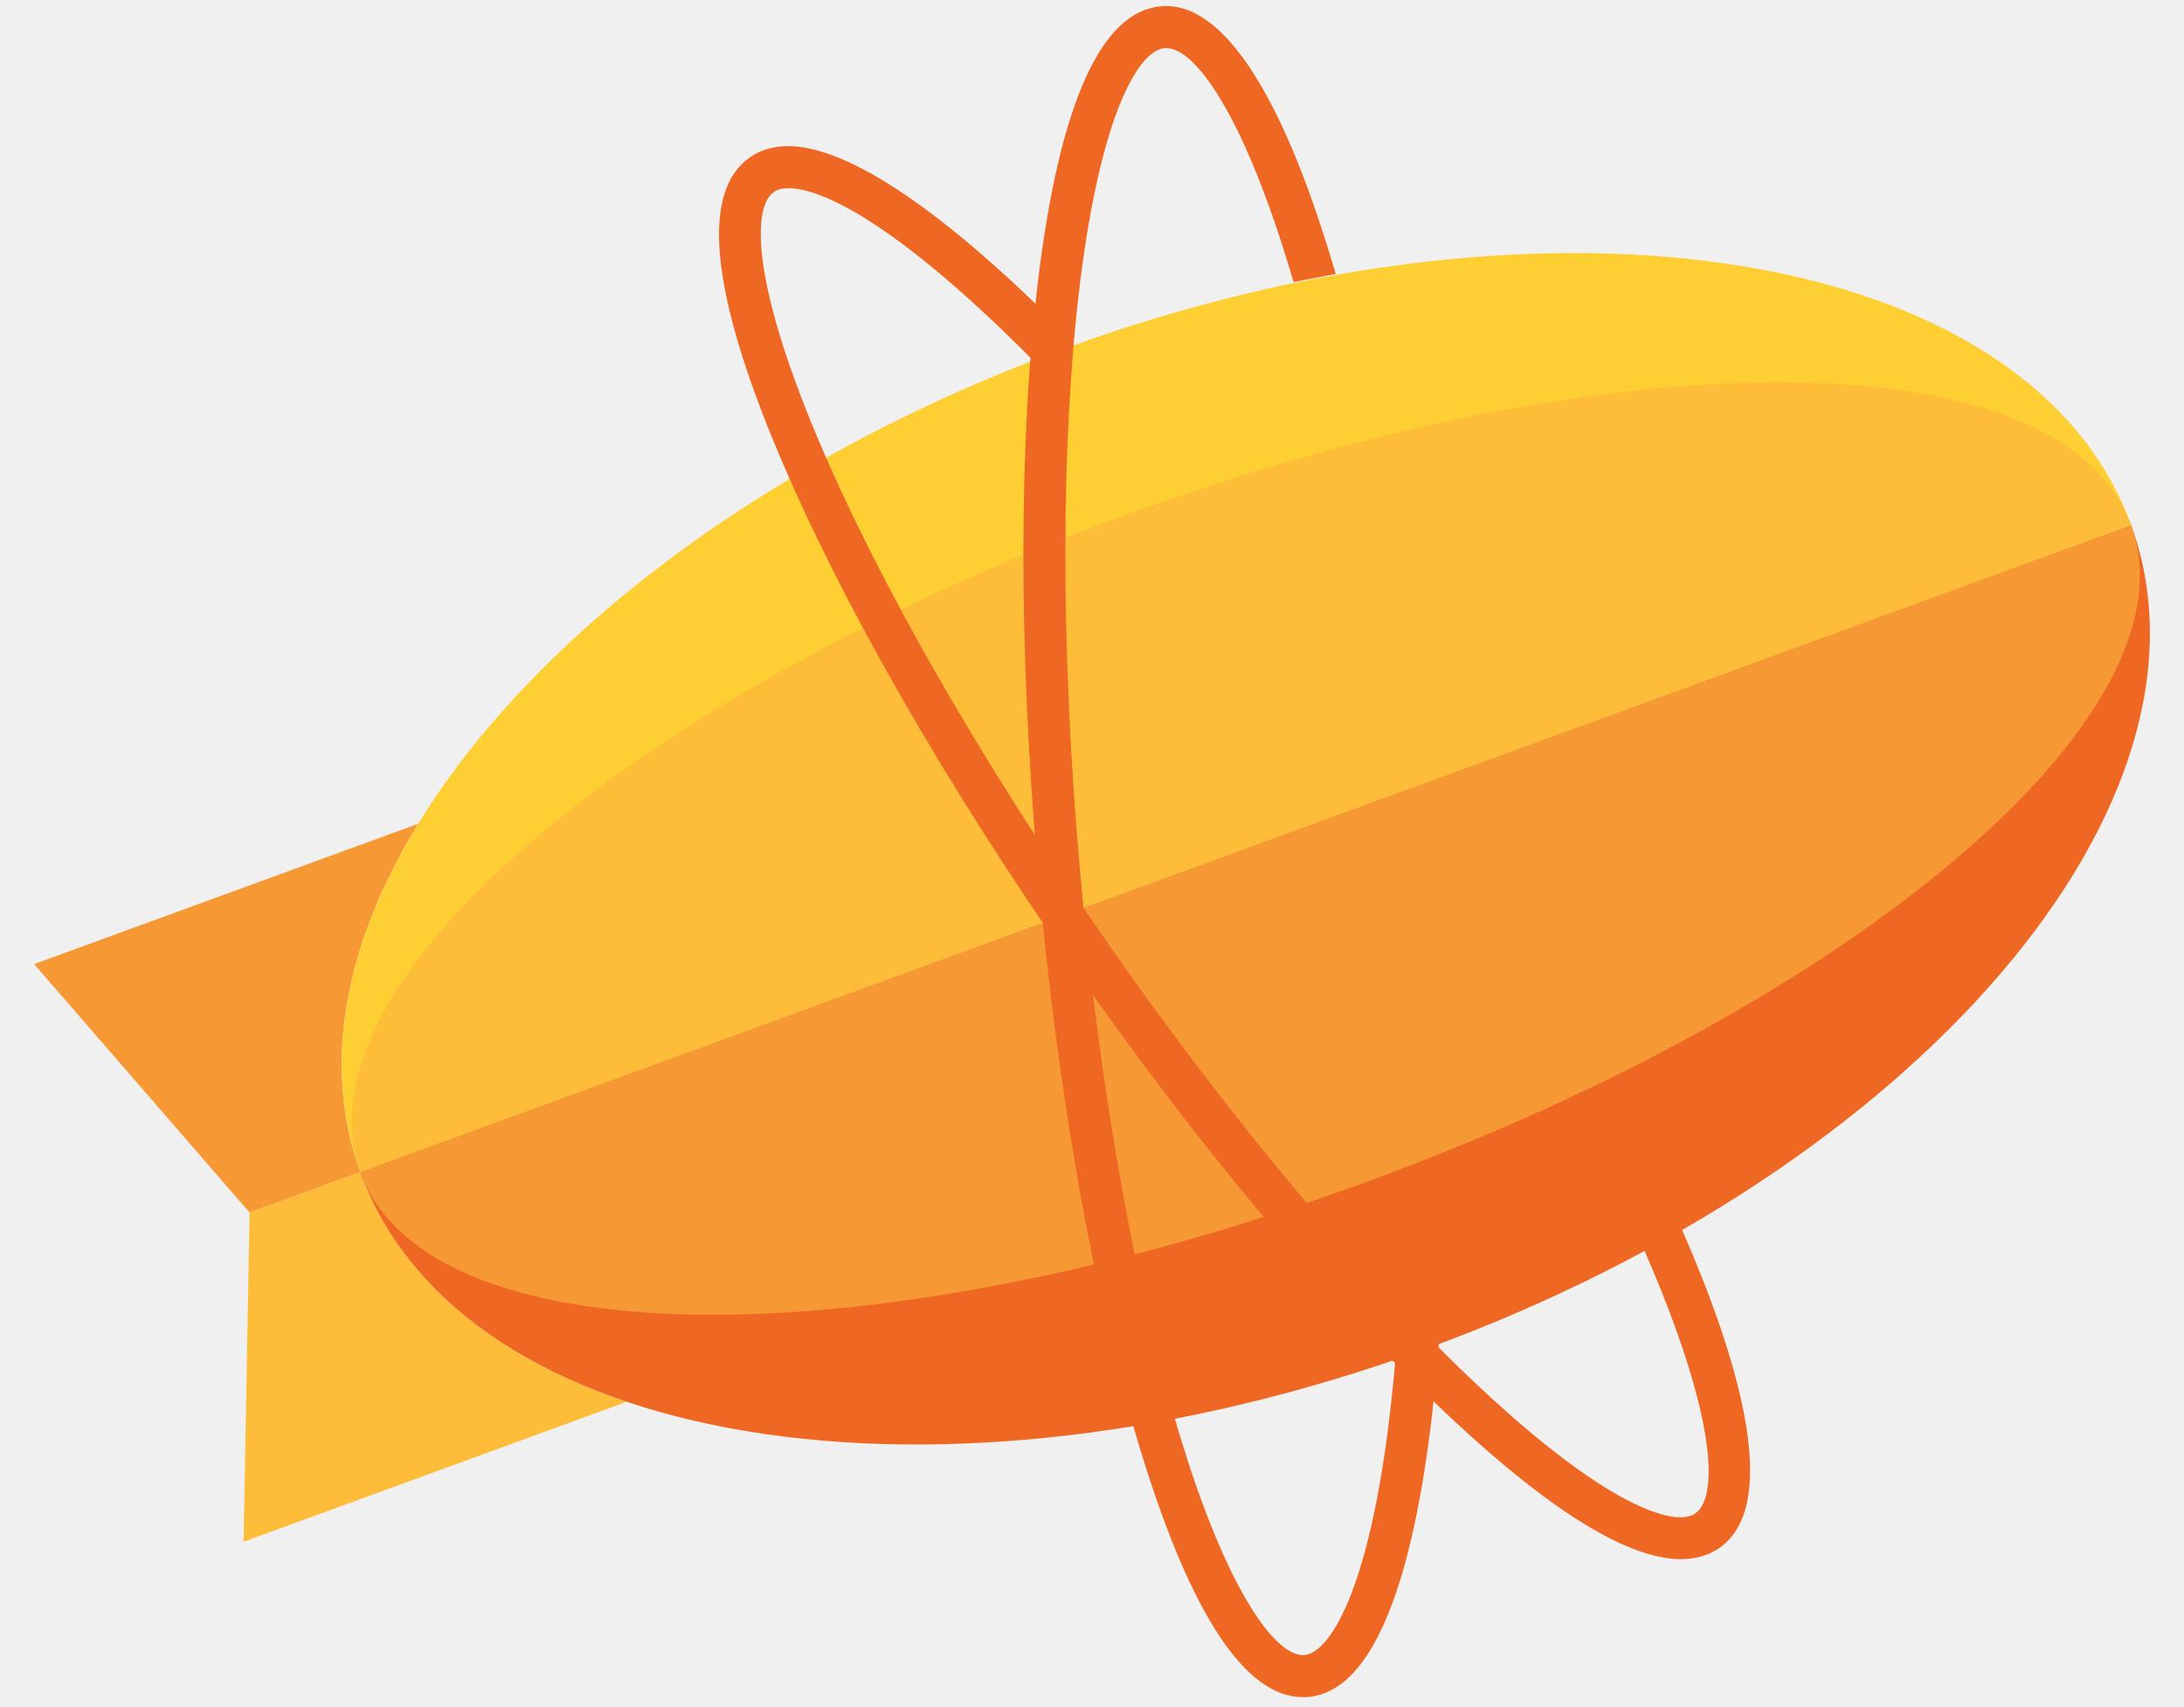
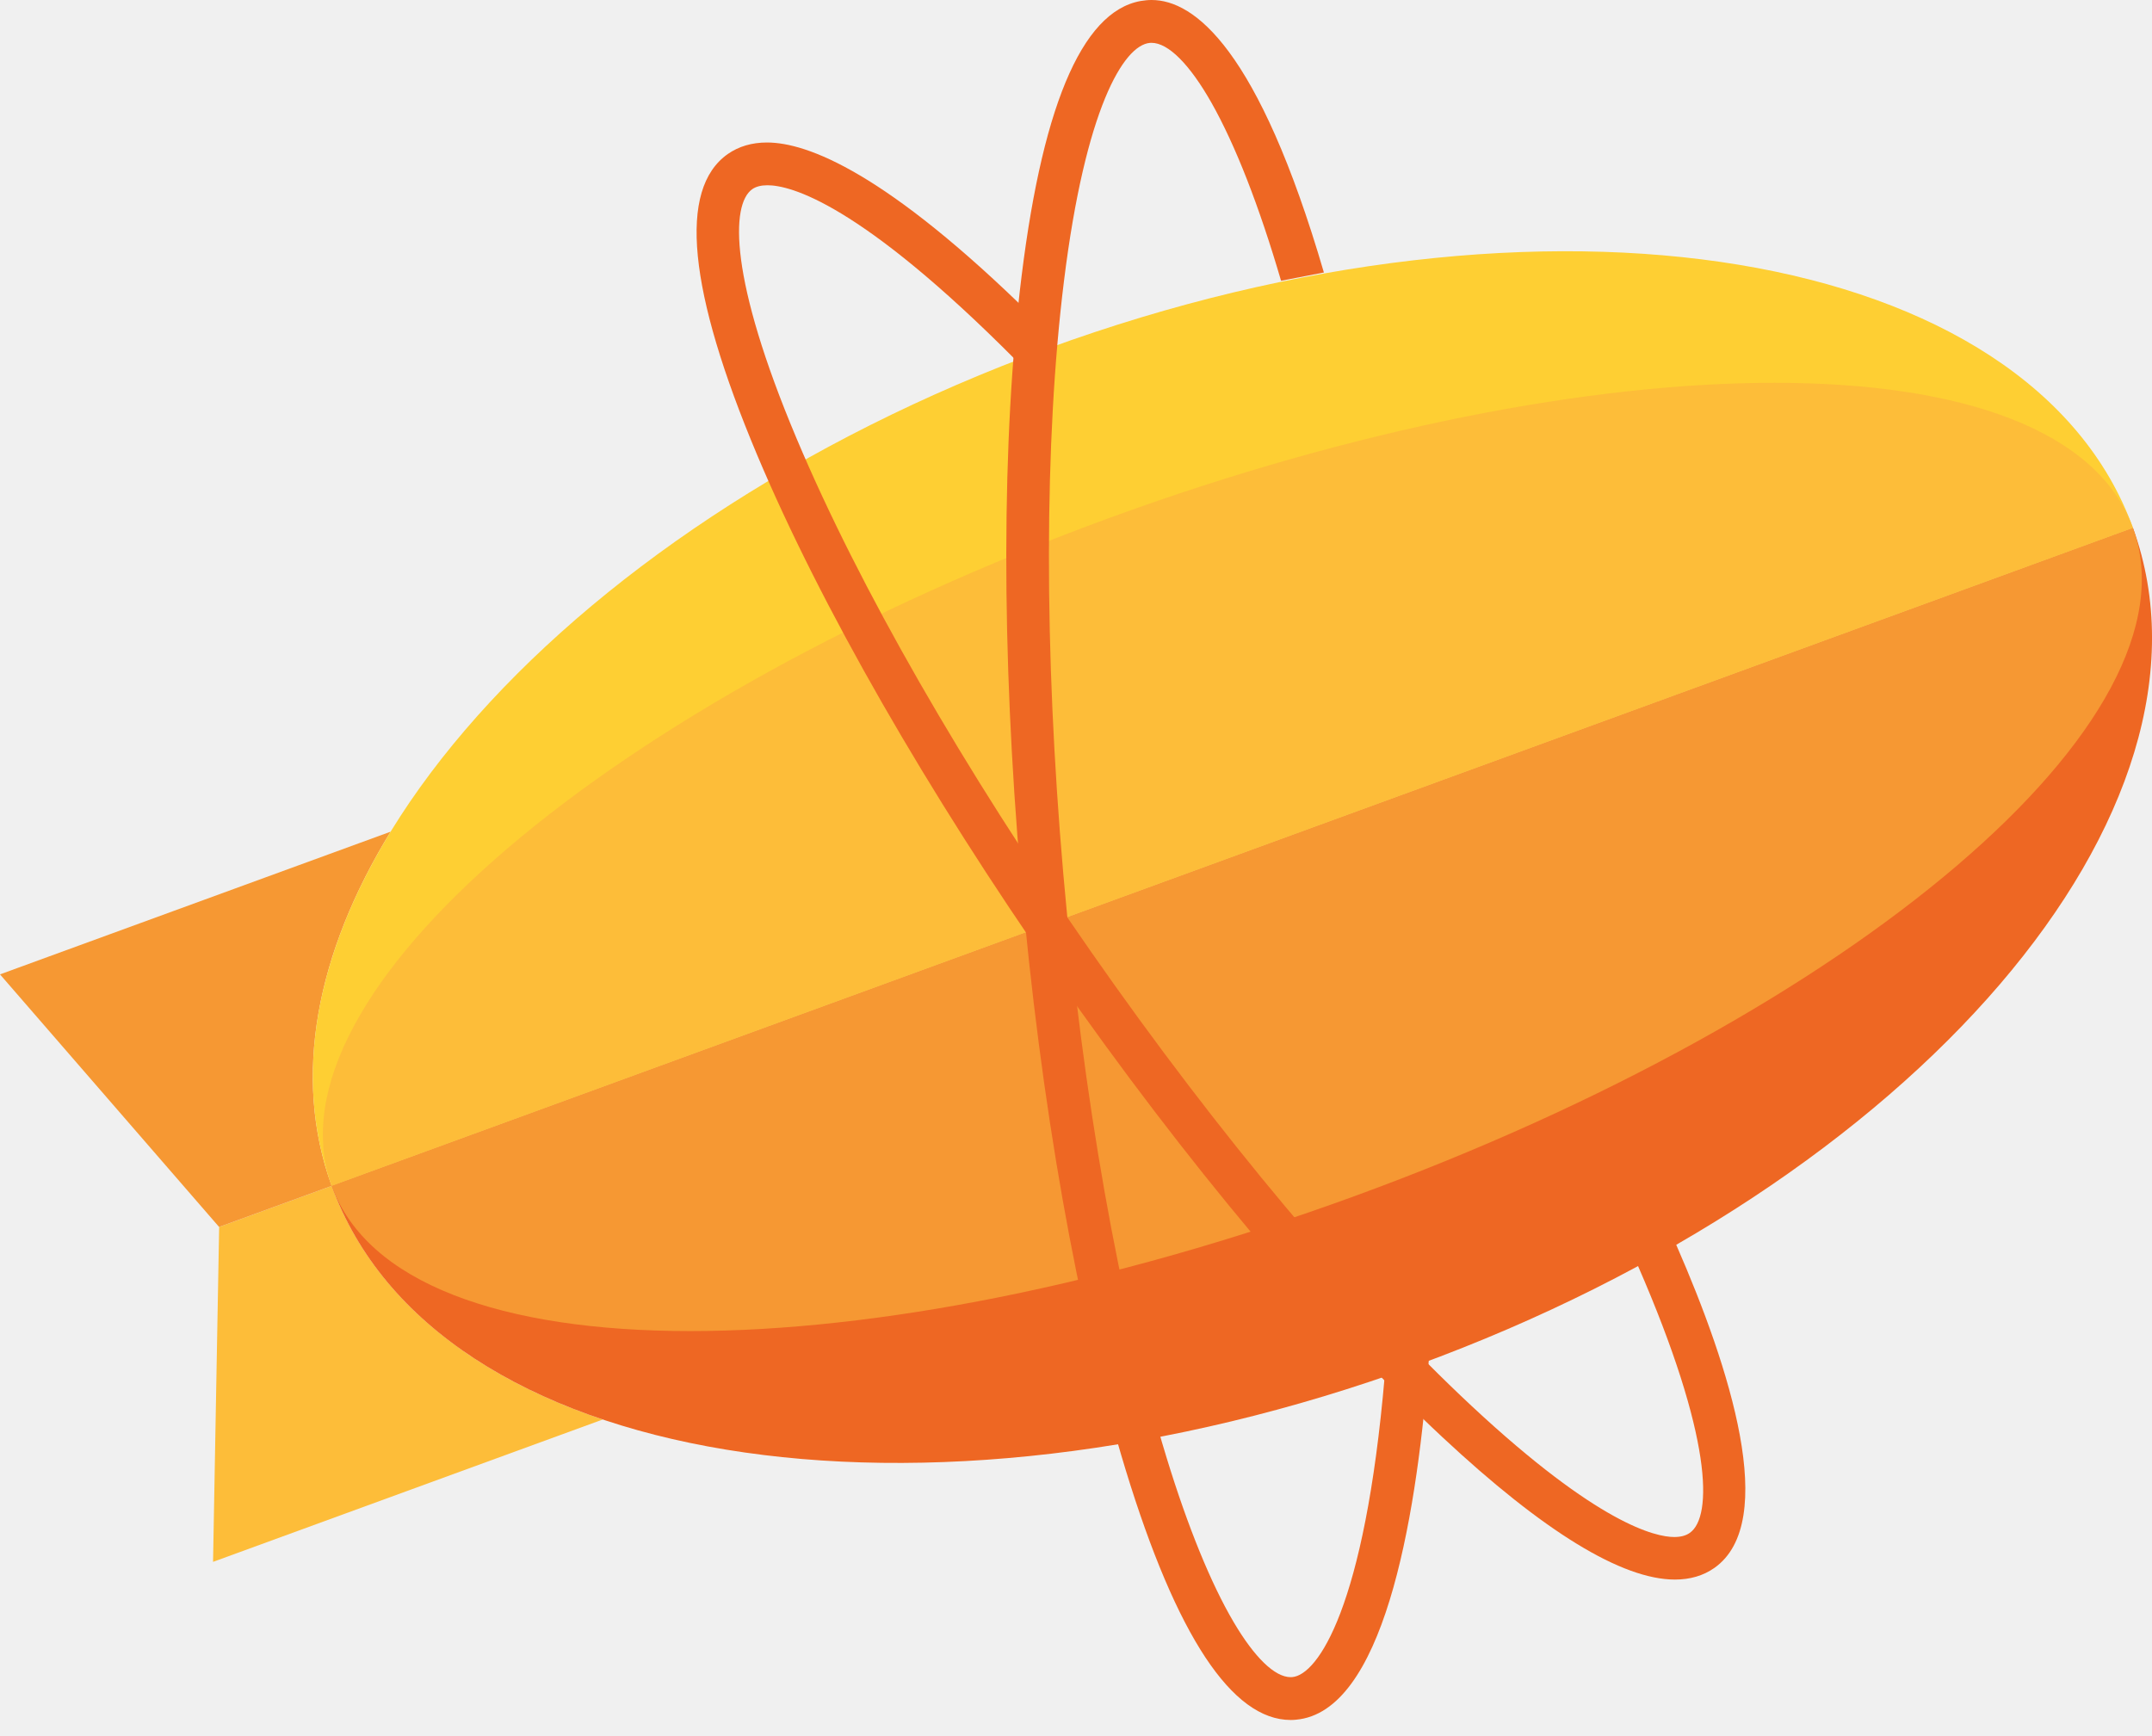
- <svg xmlns="http://www.w3.org/2000/svg" width="32" height="25" viewBox="0 0 32 25" fill="none">
-   <g clip-path="url(#clip0_316_4991)">
-     <path d="M5.278 17.173L3.657 17.765L3.569 22.59L9.183 20.539C7.258 19.892 5.852 18.754 5.278 17.173Z" fill="#FDBD39" />
-     <path d="M6.127 12.07L0.5 14.126L3.656 17.765L5.278 17.173C4.706 15.596 5.059 13.814 6.127 12.07Z" fill="#F69833" />
-     <path d="M15.596 5.109C8.431 7.726 3.812 13.127 5.279 17.173L31.226 7.694C29.759 3.648 22.762 2.491 15.596 5.108" fill="#FECF33" />
-     <path d="M20.908 19.758C28.073 17.141 32.702 11.763 31.226 7.694L5.278 17.173C6.754 21.242 13.743 22.376 20.908 19.758Z" fill="#EE6723" />
-     <path d="M31.226 7.694L5.278 17.173C5.786 18.574 7.724 19.264 10.443 19.264C13.093 19.264 16.486 18.609 20.023 17.317C27.188 14.699 32.229 10.461 31.226 7.694" fill="#F69833" />
-     <path d="M26.061 5.602C23.411 5.602 20.018 6.258 16.481 7.55C9.316 10.168 4.274 14.406 5.278 17.173L31.225 7.694C30.717 6.293 28.78 5.602 26.061 5.602Z" fill="#FDBD39" />
-     <path d="M24.629 22.845H24.629C23.865 22.845 22.739 22.156 21.281 20.796C19.556 19.187 17.581 16.83 15.718 14.16C13.855 11.49 12.325 8.82 11.408 6.643C10.409 4.271 10.267 2.812 10.985 2.307C11.142 2.197 11.332 2.141 11.549 2.141C12.132 2.141 13.27 2.576 15.374 4.647L15.42 4.692L15.414 4.756C15.399 4.905 15.386 5.054 15.374 5.203L15.351 5.495L15.144 5.287C12.878 3.004 11.88 2.757 11.556 2.757C11.464 2.757 11.39 2.776 11.338 2.813C11.026 3.032 11.006 4.103 11.974 6.403C12.874 8.541 14.383 11.171 16.221 13.806C18.06 16.442 20.006 18.764 21.7 20.344C23.526 22.048 24.349 22.232 24.619 22.232C24.711 22.232 24.787 22.212 24.843 22.172C25.171 21.942 25.172 20.794 24.092 18.318L24.043 18.205L24.151 18.145C24.26 18.086 24.365 18.027 24.463 17.971L24.593 17.898L24.653 18.035C25.418 19.789 26.134 22.018 25.196 22.678C25.038 22.789 24.847 22.845 24.629 22.845ZM24.629 22.575H24.629L24.629 22.71L24.629 22.575Z" fill="#EE6723" />
-     <path d="M21.082 19.684L21.071 19.819C20.89 22.06 20.413 24.755 19.169 24.864C19.144 24.866 19.118 24.867 19.092 24.867C18.247 24.867 17.448 23.657 16.717 21.27C16.024 19.011 15.488 15.979 15.204 12.731C14.921 9.484 14.925 6.404 15.216 4.059C15.533 1.503 16.137 0.168 17.01 0.092C17.036 0.089 17.062 0.088 17.089 0.088C17.702 0.088 18.625 0.782 19.571 4.014L18.953 4.133C18.638 3.053 18.294 2.175 17.952 1.571C17.636 1.013 17.329 0.705 17.087 0.705C17.079 0.705 17.071 0.705 17.063 0.706C16.685 0.739 16.134 1.657 15.826 4.135C15.541 6.438 15.537 9.472 15.817 12.677C16.096 15.883 16.625 18.87 17.304 21.089C17.608 22.082 17.942 22.901 18.27 23.456C18.571 23.968 18.863 24.251 19.092 24.251C19.1 24.251 19.108 24.25 19.116 24.25C19.478 24.218 20.16 23.263 20.447 19.902L21.082 19.684Z" fill="#EE6723" />
+ <svg xmlns="http://www.w3.org/2000/svg" width="31" height="25" viewBox="0 0 31 25" fill="none">
+   <g clip-path="url(#clip0_598_8999)">
+     <path d="M4.778 17.085L3.157 17.677L3.069 22.502L8.683 20.451C6.758 19.804 5.352 18.666 4.778 17.085Z" fill="#FDBD39" />
+     <path d="M5.627 11.982L0 14.038L3.156 17.677L4.778 17.085C4.206 15.508 4.559 13.726 5.627 11.982Z" fill="#F69833" />
+     <path d="M15.096 5.021C7.931 7.638 3.311 13.04 4.778 17.085L30.726 7.606C29.259 3.56 22.261 2.403 15.096 5.02" fill="#FECF33" />
+     <path d="M20.408 19.67C27.573 17.053 32.202 11.675 30.726 7.606L4.778 17.085C6.254 21.154 13.243 22.288 20.408 19.67Z" fill="#EE6723" />
+     <path d="M30.726 7.606L4.778 17.085C5.286 18.486 7.224 19.177 9.943 19.177C12.593 19.177 15.986 18.521 19.523 17.229C26.688 14.611 31.729 10.373 30.726 7.606" fill="#F69833" />
+     <path d="M25.562 5.515C22.911 5.515 19.518 6.17 15.981 7.462C8.816 10.08 3.775 14.318 4.778 17.085L30.726 7.606C30.218 6.205 28.28 5.515 25.562 5.515Z" fill="#FDBD39" />
+     <path d="M24.128 22.757H24.128C23.365 22.757 22.238 22.068 20.781 20.708C19.056 19.099 17.08 16.742 15.217 14.072C13.355 11.402 11.824 8.732 10.907 6.555C9.909 4.183 9.766 2.724 10.484 2.219C10.642 2.109 10.831 2.053 11.048 2.053C11.632 2.053 12.77 2.488 14.873 4.559L14.919 4.604L14.913 4.668C14.899 4.817 14.886 4.966 14.874 5.115L14.85 5.407L14.644 5.199C12.377 2.916 11.379 2.669 11.056 2.669C10.963 2.669 10.89 2.688 10.837 2.725C10.525 2.944 10.505 4.015 11.474 6.315C12.374 8.453 13.882 11.083 15.721 13.718C17.56 16.354 19.505 18.675 21.199 20.256C23.026 21.96 23.849 22.144 24.118 22.144C24.211 22.144 24.287 22.124 24.342 22.084C24.671 21.854 24.671 20.706 23.592 18.23L23.542 18.117L23.651 18.057C23.759 17.998 23.864 17.939 23.962 17.883L24.093 17.81L24.152 17.947C24.918 19.701 25.634 21.93 24.695 22.59C24.537 22.701 24.346 22.757 24.128 22.757ZM24.128 22.487H24.128L24.128 22.622L24.128 22.487Z" fill="#EE6723" />
+     <path d="M20.582 19.596L20.571 19.731C20.39 21.973 19.913 24.667 18.669 24.776C18.645 24.779 18.619 24.78 18.593 24.78C17.748 24.78 16.948 23.569 16.217 21.182C15.525 18.923 14.988 15.891 14.705 12.643C14.422 9.396 14.426 6.316 14.717 3.971C15.034 1.415 15.637 0.08 16.51 0.004C16.536 0.001 16.563 0 16.589 0C17.202 0 18.126 0.694 19.071 3.926L18.454 4.045C18.138 2.965 17.794 2.087 17.453 1.483C17.137 0.925 16.829 0.617 16.588 0.617C16.58 0.617 16.572 0.618 16.564 0.618C16.185 0.651 15.634 1.569 15.327 4.047C15.041 6.35 15.038 9.384 15.317 12.589C15.597 15.795 16.125 18.782 16.805 21.001C17.109 21.994 17.443 22.813 17.77 23.368C18.072 23.881 18.364 24.163 18.592 24.163C18.6 24.163 18.608 24.162 18.616 24.162C18.978 24.13 19.66 23.175 19.948 19.814L20.582 19.596Z" fill="#EE6723" />
  </g>
  <defs>
-     <clipPath id="clip0_316_4991">
-       <rect width="31" height="24.824" fill="white" transform="translate(0.5 0.0878906)" />
+     <clipPath id="clip0_598_8999">
+       <rect width="31" height="24.824" fill="white" />
    </clipPath>
  </defs>
</svg>
